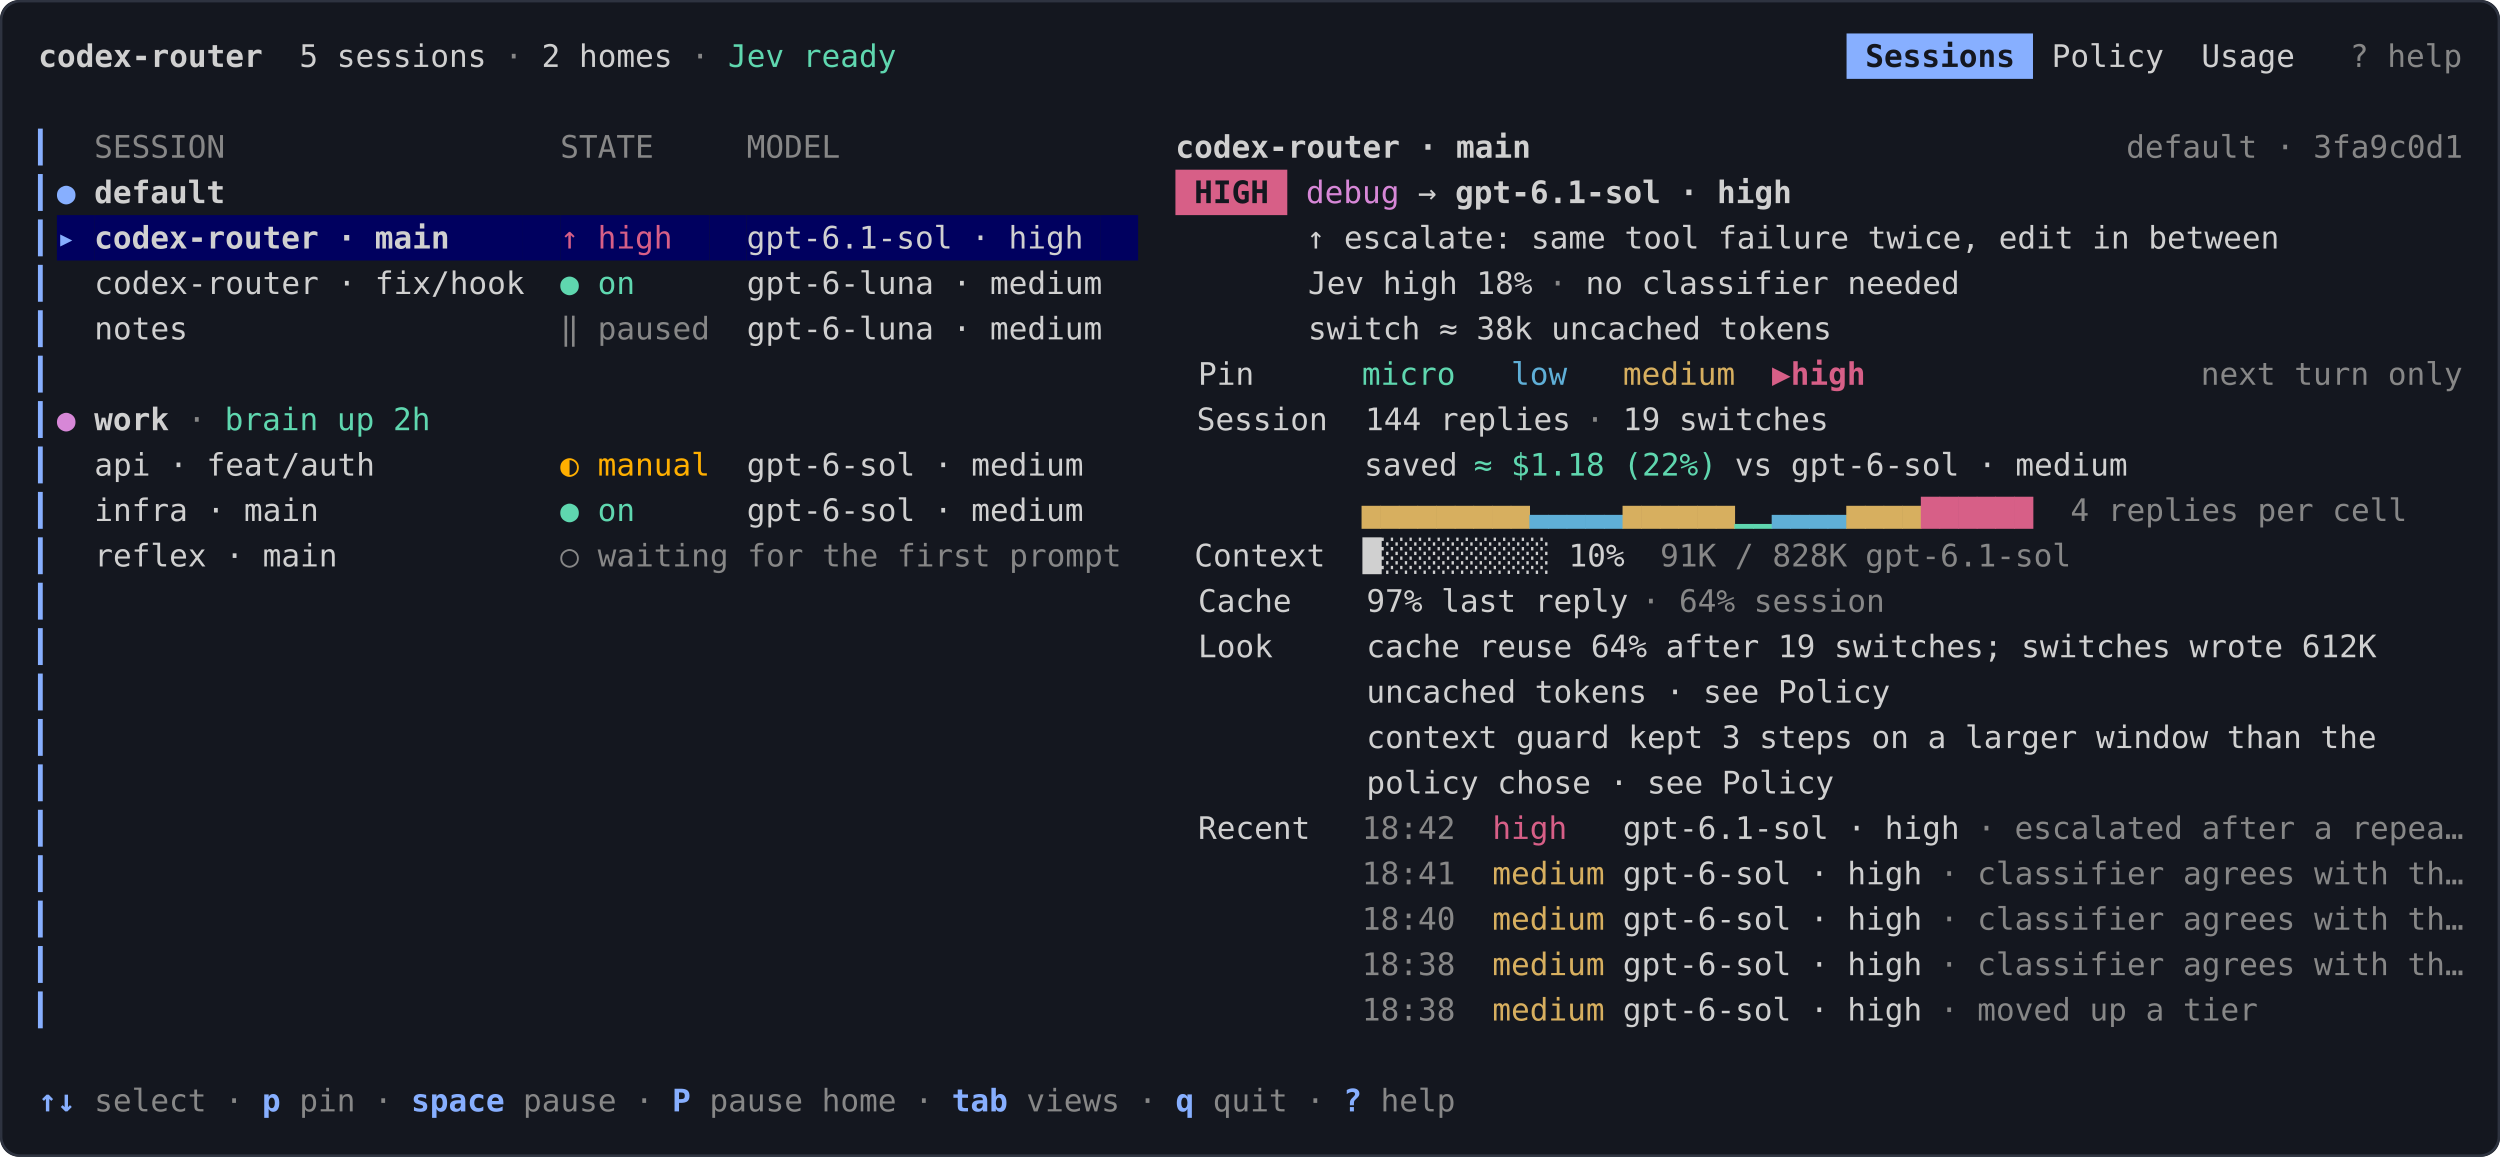
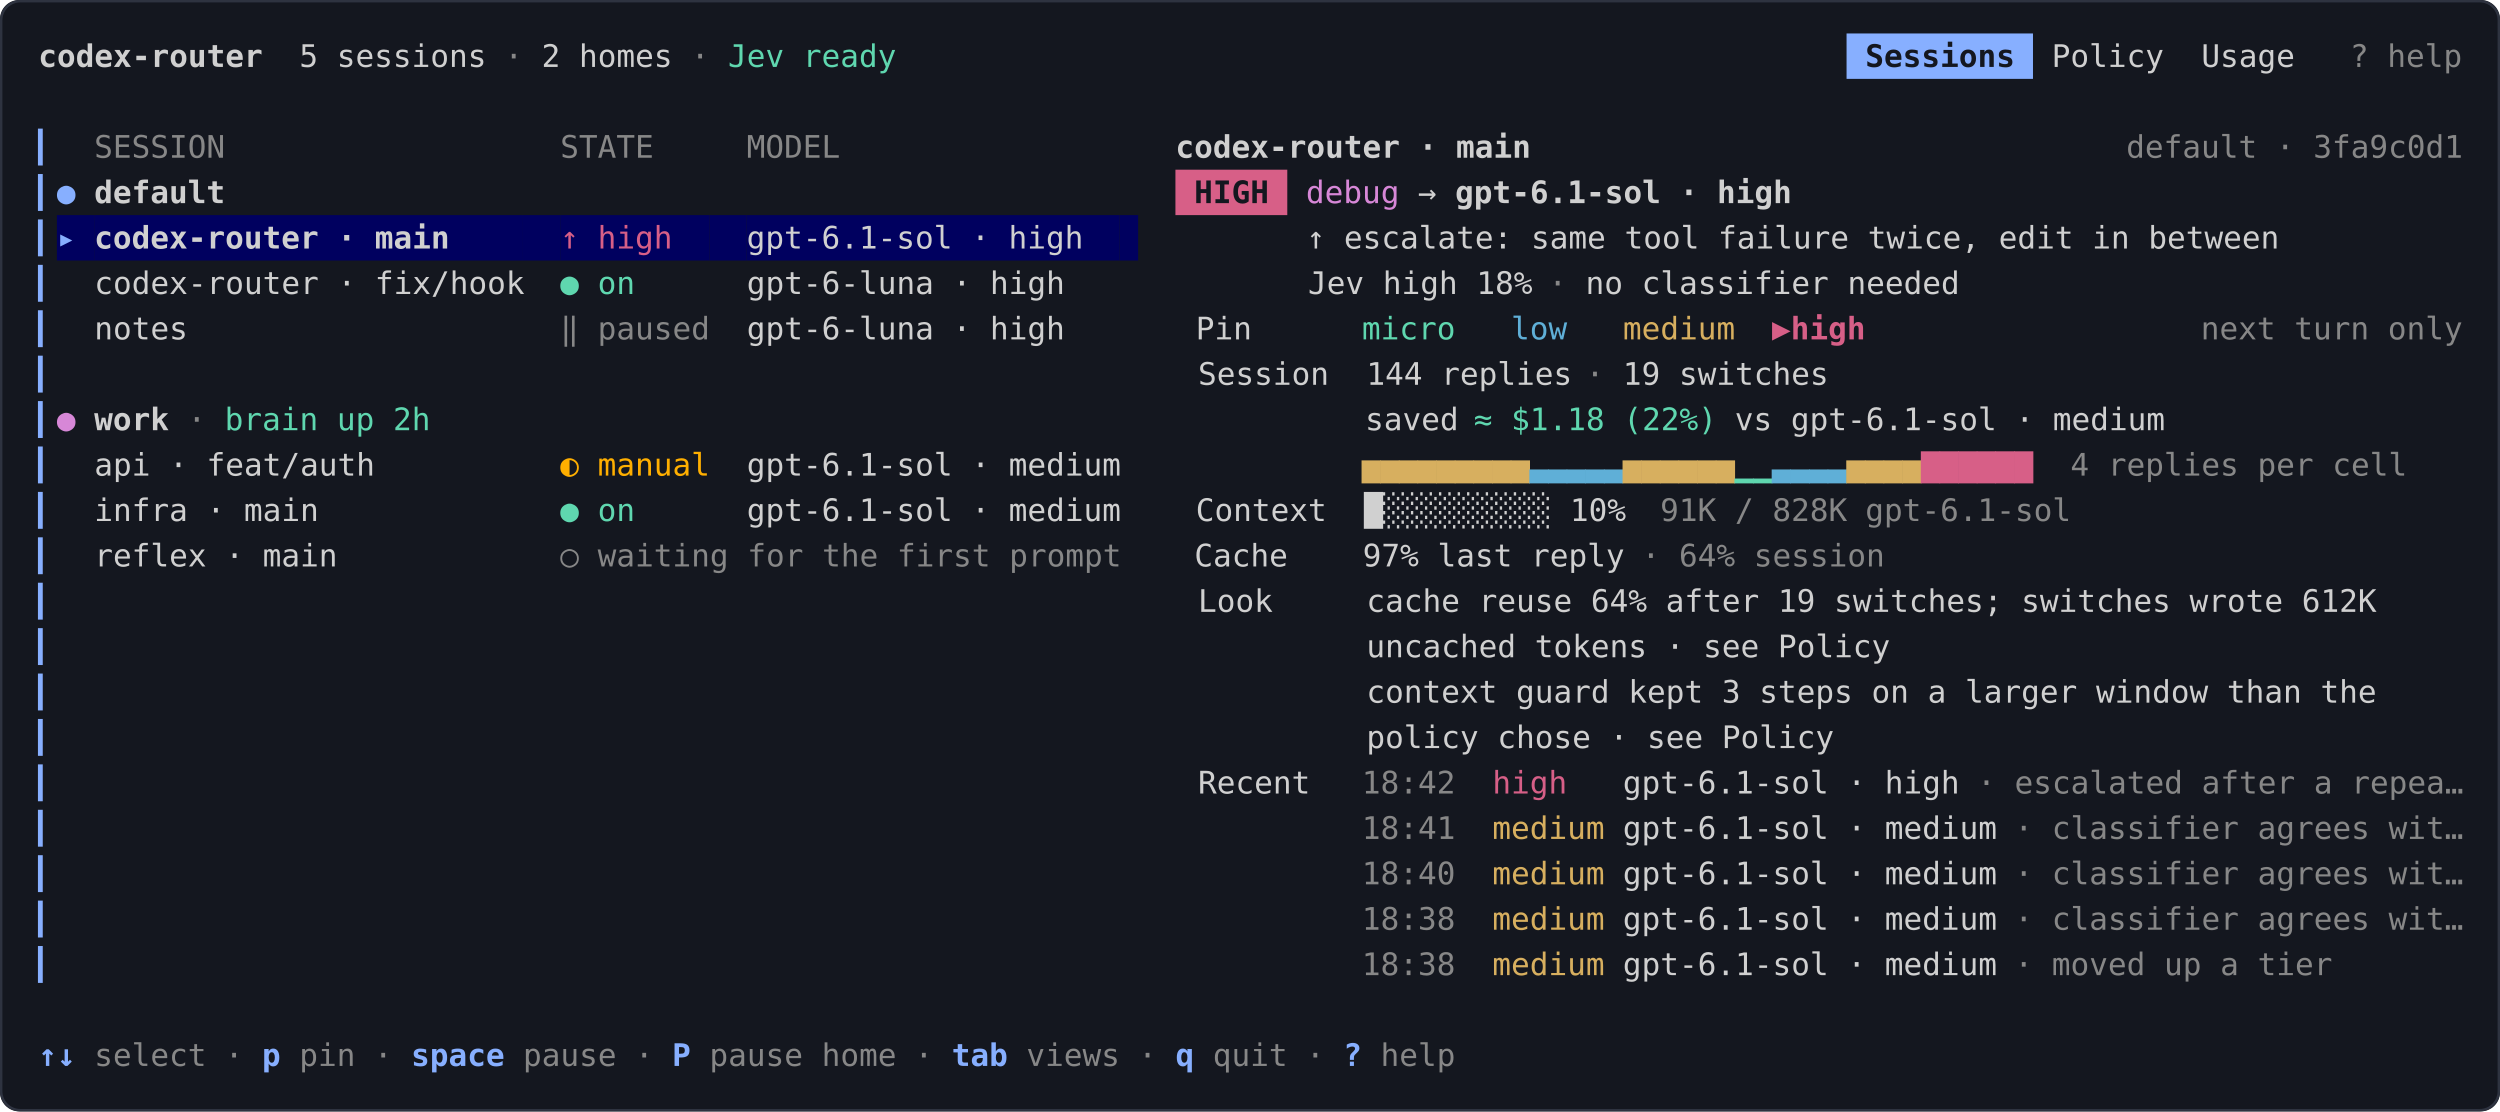
- <svg xmlns="http://www.w3.org/2000/svg" viewBox="0 0 1046 484" width="1046" height="484" role="img" aria-labelledby="title desc">
+ <svg xmlns="http://www.w3.org/2000/svg" viewBox="0 0 1046 465" width="1046" height="465" role="img" aria-labelledby="title desc">
  <style>text { font-family: ui-monospace, SFMono-Regular, Menlo, Consolas, 'DejaVu Sans Mono', monospace; font-size: 13px; }</style>
-   <rect width="1046" height="484" rx="8" fill="#14171f" />
-   <rect x="0.5" y="0.5" width="1045" height="483" rx="8" fill="none" stroke="#2e3340" />
+   <rect width="1046" height="465" rx="8" fill="#14171f" />
+   <rect x="0.5" y="0.5" width="1045" height="464" rx="8" fill="none" stroke="#2e3340" />
  <text x="16.0" y="28.0" fill="#d0d0d0" font-weight="700" xml:space="preserve">codex-router</text>
  <text x="109.6" y="28.0" fill="#d0d0d0" xml:space="preserve">  5 sessions</text>
  <text x="203.2" y="28.0" fill="#878787" xml:space="preserve"> · </text>
  <text x="226.6" y="28.0" fill="#d0d0d0" xml:space="preserve">2 homes</text>
  <text x="281.2" y="28.0" fill="#878787" xml:space="preserve"> · </text>
  <text x="304.6" y="28.0" fill="#5fd7af" xml:space="preserve">Jev ready</text>
  <rect x="772.6" y="14.0" width="78.0" height="19" fill="#87afff" />
  <text x="772.6" y="28.0" fill="#14171f" font-weight="700" xml:space="preserve"> Sessions </text>
  <text x="850.6" y="28.0" fill="#d0d0d0" xml:space="preserve"> Policy  Usage   </text>
  <text x="983.2" y="28.0" fill="#878787" xml:space="preserve">? help</text>
  <text x="16.0" y="66.0" fill="#87afff" xml:space="preserve">▎</text>
  <text x="39.4" y="66.0" fill="#878787" xml:space="preserve">SESSION                </text>
  <text x="234.4" y="66.0" fill="#878787" xml:space="preserve">STATE   </text>
-   <text x="312.4" y="66.0" fill="#878787" xml:space="preserve">MODEL              </text>
+   <text x="312.4" y="66.0" fill="#878787" xml:space="preserve">MODEL               </text>
  <text x="491.8" y="66.0" fill="#d0d0d0" font-weight="700" xml:space="preserve">codex-router · main</text>
  <text x="889.6" y="66.0" fill="#878787" xml:space="preserve">default · 3fa9c0d1</text>
  <text x="16.0" y="85.0" fill="#87afff" xml:space="preserve">▎</text>
  <text x="23.8" y="85.0" fill="#87afff" xml:space="preserve">● </text>
  <text x="39.4" y="85.0" fill="#d0d0d0" font-weight="700" xml:space="preserve">default</text>
  <rect x="491.8" y="71.0" width="46.8" height="19" fill="#d75f87" />
  <text x="491.8" y="85.0" fill="#14171f" font-weight="700" xml:space="preserve"> HIGH </text>
  <text x="546.4" y="85.0" fill="#d787d7" xml:space="preserve">debug</text>
  <text x="585.4" y="85.0" fill="#d0d0d0" xml:space="preserve"> → </text>
  <text x="608.8" y="85.0" fill="#d0d0d0" font-weight="700" xml:space="preserve">gpt-6.1-sol · high</text>
  <text x="16.0" y="104.0" fill="#87afff" xml:space="preserve">▎</text>
  <rect x="23.8" y="90.0" width="15.6" height="19" fill="#00005f" />
  <text x="23.8" y="104.0" fill="#87afff" font-weight="700" xml:space="preserve">▸ </text>
  <rect x="39.4" y="90.0" width="179.4" height="19" fill="#00005f" />
  <text x="39.4" y="104.0" fill="#d0d0d0" font-weight="700" xml:space="preserve">codex-router · main    </text>
  <rect x="218.8" y="90.0" width="15.6" height="19" fill="#00005f" />
  <rect x="234.4" y="90.0" width="62.4" height="19" fill="#00005f" />
  <text x="234.4" y="104.0" fill="#d75f87" xml:space="preserve">↑ high  </text>
  <rect x="296.8" y="90.0" width="15.6" height="19" fill="#00005f" />
-   <rect x="312.4" y="90.0" width="148.2" height="19" fill="#00005f" />
-   <text x="312.4" y="104.0" fill="#d0d0d0" xml:space="preserve">gpt-6.1-sol · high </text>
-   <rect x="460.6" y="90.0" width="15.6" height="19" fill="#00005f" />
+   <rect x="312.4" y="90.0" width="156.0" height="19" fill="#00005f" />
+   <text x="312.4" y="104.0" fill="#d0d0d0" xml:space="preserve">gpt-6.1-sol · high  </text>
+   <rect x="468.4" y="90.0" width="7.8" height="19" fill="#00005f" />
  <text x="476.2" y="104.0" fill="#d0d0d0" xml:space="preserve">         ↑ escalate: same tool failure twice, edit in between</text>
  <text x="16.0" y="123.0" fill="#87afff" xml:space="preserve">▎</text>
  <text x="23.8" y="123.0" fill="#d0d0d0" xml:space="preserve">  codex-router · fix/hook  </text>
  <text x="234.4" y="123.0" fill="#5fd7af" xml:space="preserve">● on    </text>
-   <text x="296.8" y="123.0" fill="#d0d0d0" xml:space="preserve">  gpt-6-luna · medium           Jev high 18%</text>
+   <text x="296.8" y="123.0" fill="#d0d0d0" xml:space="preserve">  gpt-6-luna · high             Jev high 18%</text>
  <text x="640.0" y="123.0" fill="#878787" xml:space="preserve"> · </text>
  <text x="663.4" y="123.0" fill="#d0d0d0" xml:space="preserve">no classifier needed</text>
  <text x="16.0" y="142.0" fill="#87afff" xml:space="preserve">▎</text>
  <text x="23.8" y="142.0" fill="#d0d0d0" xml:space="preserve">  notes                    </text>
  <text x="234.4" y="142.0" fill="#878787" xml:space="preserve">‖ paused</text>
-   <text x="296.8" y="142.0" fill="#d0d0d0" xml:space="preserve">  gpt-6-luna · medium           switch ≈ 38k uncached tokens</text>
+   <text x="296.8" y="142.0" fill="#d0d0d0" xml:space="preserve">  gpt-6-luna · high       Pin     </text>
+   <text x="562.0" y="142.0" fill="#5fd7af" xml:space="preserve"> micro  </text>
+   <text x="624.4" y="142.0" fill="#5fafd7" xml:space="preserve"> low  </text>
+   <text x="671.2" y="142.0" fill="#d7af5f" xml:space="preserve"> medium  </text>
+   <text x="741.4" y="142.0" fill="#d75f87" font-weight="700" xml:space="preserve">▶high  </text>
+   <text x="920.8" y="142.0" fill="#878787" xml:space="preserve">next turn only</text>
  <text x="16.0" y="161.0" fill="#87afff" xml:space="preserve">▎</text>
-   <text x="23.8" y="161.0" fill="#d0d0d0" xml:space="preserve">                                                             Pin     </text>
-   <text x="562.0" y="161.0" fill="#5fd7af" xml:space="preserve"> micro  </text>
-   <text x="624.4" y="161.0" fill="#5fafd7" xml:space="preserve"> low  </text>
-   <text x="671.2" y="161.0" fill="#d7af5f" xml:space="preserve"> medium  </text>
-   <text x="741.4" y="161.0" fill="#d75f87" font-weight="700" xml:space="preserve">▶high  </text>
-   <text x="920.8" y="161.0" fill="#878787" xml:space="preserve">next turn only</text>
+   <text x="23.8" y="161.0" fill="#d0d0d0" xml:space="preserve">                                                             Session  144 replies</text>
+   <text x="655.6" y="161.0" fill="#878787" xml:space="preserve"> · </text>
+   <text x="679.0" y="161.0" fill="#d0d0d0" xml:space="preserve">19 switches</text>
  <text x="16.0" y="180.0" fill="#87afff" xml:space="preserve">▎</text>
  <text x="23.8" y="180.0" fill="#d787d7" xml:space="preserve">● </text>
  <text x="39.4" y="180.0" fill="#d0d0d0" font-weight="700" xml:space="preserve">work</text>
  <text x="70.6" y="180.0" fill="#878787" xml:space="preserve"> · </text>
  <text x="94.0" y="180.0" fill="#5fd7af" xml:space="preserve">brain up 2h</text>
-   <text x="179.8" y="180.0" fill="#d0d0d0" xml:space="preserve">                                         Session  144 replies</text>
-   <text x="655.6" y="180.0" fill="#878787" xml:space="preserve"> · </text>
-   <text x="679.0" y="180.0" fill="#d0d0d0" xml:space="preserve">19 switches</text>
+   <text x="179.8" y="180.0" fill="#d0d0d0" xml:space="preserve">                                                  saved </text>
+   <text x="616.6" y="180.0" fill="#5fd7af" xml:space="preserve">≈ $1.18 (22%)</text>
+   <text x="718.0" y="180.0" fill="#d0d0d0" xml:space="preserve"> vs gpt-6.1-sol · medium</text>
  <text x="16.0" y="199.0" fill="#87afff" xml:space="preserve">▎</text>
  <text x="23.8" y="199.0" fill="#d0d0d0" xml:space="preserve">  api · feat/auth          </text>
  <text x="234.4" y="199.0" fill="#ffaf00" xml:space="preserve">◐ manual</text>
-   <text x="296.8" y="199.0" fill="#d0d0d0" xml:space="preserve">  gpt-6-sol · medium               saved </text>
-   <text x="616.6" y="199.0" fill="#5fd7af" xml:space="preserve">≈ $1.18 (22%)</text>
-   <text x="718.0" y="199.0" fill="#d0d0d0" xml:space="preserve"> vs gpt-6-sol · medium</text>
+   <text x="296.8" y="199.0" fill="#d0d0d0" xml:space="preserve">  gpt-6.1-sol · medium             </text>
+   <text x="569.8" y="199.0" fill="#d7af5f" xml:space="preserve">▅</text>
+   <text x="577.6" y="199.0" fill="#d7af5f" xml:space="preserve">▅</text>
+   <text x="585.4" y="199.0" fill="#d7af5f" xml:space="preserve">▅</text>
+   <text x="593.2" y="199.0" fill="#d7af5f" xml:space="preserve">▅</text>
+   <text x="601.0" y="199.0" fill="#d7af5f" xml:space="preserve">▅</text>
+   <text x="608.8" y="199.0" fill="#d7af5f" xml:space="preserve">▅</text>
+   <text x="616.6" y="199.0" fill="#d7af5f" xml:space="preserve">▅</text>
+   <text x="624.4" y="199.0" fill="#d7af5f" xml:space="preserve">▅</text>
+   <text x="632.2" y="199.0" fill="#d7af5f" xml:space="preserve">▅</text>
+   <text x="640.0" y="199.0" fill="#5fafd7" xml:space="preserve">▃</text>
+   <text x="647.8" y="199.0" fill="#5fafd7" xml:space="preserve">▃</text>
+   <text x="655.6" y="199.0" fill="#5fafd7" xml:space="preserve">▃</text>
+   <text x="663.4" y="199.0" fill="#5fafd7" xml:space="preserve">▃</text>
+   <text x="671.2" y="199.0" fill="#5fafd7" xml:space="preserve">▃</text>
+   <text x="679.0" y="199.0" fill="#d7af5f" xml:space="preserve">▅</text>
+   <text x="686.8" y="199.0" fill="#d7af5f" xml:space="preserve">▅</text>
+   <text x="694.6" y="199.0" fill="#d7af5f" xml:space="preserve">▅</text>
+   <text x="702.4" y="199.0" fill="#d7af5f" xml:space="preserve">▅</text>
+   <text x="710.2" y="199.0" fill="#d7af5f" xml:space="preserve">▅</text>
+   <text x="718.0" y="199.0" fill="#d7af5f" xml:space="preserve">▅</text>
+   <text x="725.8" y="199.0" fill="#5fd7af" xml:space="preserve">▁</text>
+   <text x="733.6" y="199.0" fill="#5fd7af" xml:space="preserve">▁</text>
+   <text x="741.4" y="199.0" fill="#5fafd7" xml:space="preserve">▃</text>
+   <text x="749.2" y="199.0" fill="#5fafd7" xml:space="preserve">▃</text>
+   <text x="757.0" y="199.0" fill="#5fafd7" xml:space="preserve">▃</text>
+   <text x="764.8" y="199.0" fill="#5fafd7" xml:space="preserve">▃</text>
+   <text x="772.6" y="199.0" fill="#d7af5f" xml:space="preserve">▅</text>
+   <text x="780.4" y="199.0" fill="#d7af5f" xml:space="preserve">▅</text>
+   <text x="788.2" y="199.0" fill="#d7af5f" xml:space="preserve">▅</text>
+   <text x="796.0" y="199.0" fill="#d7af5f" xml:space="preserve">▅</text>
+   <text x="803.8" y="199.0" fill="#d75f87" xml:space="preserve">▇</text>
+   <text x="811.6" y="199.0" fill="#d75f87" xml:space="preserve">▇</text>
+   <text x="819.4" y="199.0" fill="#d75f87" xml:space="preserve">▇</text>
+   <text x="827.2" y="199.0" fill="#d75f87" xml:space="preserve">▇</text>
+   <text x="835.0" y="199.0" fill="#d75f87" xml:space="preserve">▇</text>
+   <text x="842.8" y="199.0" fill="#d75f87" xml:space="preserve">▇</text>
+   <text x="850.6" y="199.0" fill="#878787" xml:space="preserve">  4 replies per cell</text>
  <text x="16.0" y="218.0" fill="#87afff" xml:space="preserve">▎</text>
  <text x="23.8" y="218.0" fill="#d0d0d0" xml:space="preserve">  infra · main             </text>
  <text x="234.4" y="218.0" fill="#5fd7af" xml:space="preserve">● on    </text>
-   <text x="296.8" y="218.0" fill="#d0d0d0" xml:space="preserve">  gpt-6-sol · medium               </text>
-   <text x="569.8" y="218.0" fill="#d7af5f" xml:space="preserve">▅</text>
-   <text x="577.6" y="218.0" fill="#d7af5f" xml:space="preserve">▅</text>
-   <text x="585.4" y="218.0" fill="#d7af5f" xml:space="preserve">▅</text>
-   <text x="593.2" y="218.0" fill="#d7af5f" xml:space="preserve">▅</text>
-   <text x="601.0" y="218.0" fill="#d7af5f" xml:space="preserve">▅</text>
-   <text x="608.8" y="218.0" fill="#d7af5f" xml:space="preserve">▅</text>
-   <text x="616.6" y="218.0" fill="#d7af5f" xml:space="preserve">▅</text>
-   <text x="624.4" y="218.0" fill="#d7af5f" xml:space="preserve">▅</text>
-   <text x="632.2" y="218.0" fill="#d7af5f" xml:space="preserve">▅</text>
-   <text x="640.0" y="218.0" fill="#5fafd7" xml:space="preserve">▃</text>
-   <text x="647.8" y="218.0" fill="#5fafd7" xml:space="preserve">▃</text>
-   <text x="655.6" y="218.0" fill="#5fafd7" xml:space="preserve">▃</text>
-   <text x="663.4" y="218.0" fill="#5fafd7" xml:space="preserve">▃</text>
-   <text x="671.2" y="218.0" fill="#5fafd7" xml:space="preserve">▃</text>
-   <text x="679.0" y="218.0" fill="#d7af5f" xml:space="preserve">▅</text>
-   <text x="686.8" y="218.0" fill="#d7af5f" xml:space="preserve">▅</text>
-   <text x="694.6" y="218.0" fill="#d7af5f" xml:space="preserve">▅</text>
-   <text x="702.4" y="218.0" fill="#d7af5f" xml:space="preserve">▅</text>
-   <text x="710.2" y="218.0" fill="#d7af5f" xml:space="preserve">▅</text>
-   <text x="718.0" y="218.0" fill="#d7af5f" xml:space="preserve">▅</text>
-   <text x="725.8" y="218.0" fill="#5fd7af" xml:space="preserve">▁</text>
-   <text x="733.6" y="218.0" fill="#5fd7af" xml:space="preserve">▁</text>
-   <text x="741.4" y="218.0" fill="#5fafd7" xml:space="preserve">▃</text>
-   <text x="749.2" y="218.0" fill="#5fafd7" xml:space="preserve">▃</text>
-   <text x="757.0" y="218.0" fill="#5fafd7" xml:space="preserve">▃</text>
-   <text x="764.8" y="218.0" fill="#5fafd7" xml:space="preserve">▃</text>
-   <text x="772.6" y="218.0" fill="#d7af5f" xml:space="preserve">▅</text>
-   <text x="780.4" y="218.0" fill="#d7af5f" xml:space="preserve">▅</text>
-   <text x="788.2" y="218.0" fill="#d7af5f" xml:space="preserve">▅</text>
-   <text x="796.0" y="218.0" fill="#d7af5f" xml:space="preserve">▅</text>
-   <text x="803.8" y="218.0" fill="#d75f87" xml:space="preserve">▇</text>
-   <text x="811.6" y="218.0" fill="#d75f87" xml:space="preserve">▇</text>
-   <text x="819.4" y="218.0" fill="#d75f87" xml:space="preserve">▇</text>
-   <text x="827.2" y="218.0" fill="#d75f87" xml:space="preserve">▇</text>
-   <text x="835.0" y="218.0" fill="#d75f87" xml:space="preserve">▇</text>
-   <text x="842.8" y="218.0" fill="#d75f87" xml:space="preserve">▇</text>
-   <text x="850.6" y="218.0" fill="#878787" xml:space="preserve">  4 replies per cell</text>
+   <text x="296.8" y="218.0" fill="#d0d0d0" xml:space="preserve">  gpt-6.1-sol · medium    Context  █░░░░░░░░░ 10%  </text>
+   <text x="694.6" y="218.0" fill="#878787" xml:space="preserve">91K / 828K</text>
+   <text x="772.6" y="218.0" fill="#878787" xml:space="preserve"> gpt-6.1-sol</text>
  <text x="16.0" y="237.0" fill="#87afff" xml:space="preserve">▎</text>
  <text x="23.8" y="237.0" fill="#d0d0d0" xml:space="preserve">  reflex · main            </text>
  <text x="234.4" y="237.0" fill="#878787" xml:space="preserve">○ waiting for the first prompt</text>
-   <text x="468.4" y="237.0" fill="#d0d0d0" xml:space="preserve">    Context  █░░░░░░░░░ 10%  </text>
-   <text x="694.6" y="237.0" fill="#878787" xml:space="preserve">91K / 828K</text>
-   <text x="772.6" y="237.0" fill="#878787" xml:space="preserve"> gpt-6.1-sol</text>
+   <text x="468.4" y="237.0" fill="#d0d0d0" xml:space="preserve">    Cache    97% last reply</text>
+   <text x="679.0" y="237.0" fill="#878787" xml:space="preserve"> · 64% session</text>
  <text x="16.0" y="256.0" fill="#87afff" xml:space="preserve">▎</text>
-   <text x="23.8" y="256.0" fill="#d0d0d0" xml:space="preserve">                                                             Cache    97% last reply</text>
-   <text x="679.0" y="256.0" fill="#878787" xml:space="preserve"> · 64% session</text>
+   <text x="23.8" y="256.0" fill="#d0d0d0" xml:space="preserve">                                                             Look     cache reuse 64% after 19 switches; switches wrote 612K</text>
  <text x="16.0" y="275.0" fill="#87afff" xml:space="preserve">▎</text>
-   <text x="23.8" y="275.0" fill="#d0d0d0" xml:space="preserve">                                                             Look     cache reuse 64% after 19 switches; switches wrote 612K</text>
+   <text x="23.8" y="275.0" fill="#d0d0d0" xml:space="preserve">                                                                      uncached tokens · see Policy</text>
  <text x="16.0" y="294.0" fill="#87afff" xml:space="preserve">▎</text>
-   <text x="23.8" y="294.0" fill="#d0d0d0" xml:space="preserve">                                                                      uncached tokens · see Policy</text>
+   <text x="23.8" y="294.0" fill="#d0d0d0" xml:space="preserve">                                                                      context guard kept 3 steps on a larger window than the</text>
  <text x="16.0" y="313.0" fill="#87afff" xml:space="preserve">▎</text>
-   <text x="23.8" y="313.0" fill="#d0d0d0" xml:space="preserve">                                                                      context guard kept 3 steps on a larger window than the</text>
+   <text x="23.8" y="313.0" fill="#d0d0d0" xml:space="preserve">                                                                      policy chose · see Policy</text>
  <text x="16.0" y="332.0" fill="#87afff" xml:space="preserve">▎</text>
-   <text x="23.8" y="332.0" fill="#d0d0d0" xml:space="preserve">                                                                      policy chose · see Policy</text>
+   <text x="23.8" y="332.0" fill="#d0d0d0" xml:space="preserve">                                                             Recent   </text>
+   <text x="569.8" y="332.0" fill="#878787" xml:space="preserve">18:42  </text>
+   <text x="624.4" y="332.0" fill="#d75f87" xml:space="preserve">high   </text>
+   <text x="679.0" y="332.0" fill="#d0d0d0" xml:space="preserve">gpt-6.1-sol · high</text>
+   <text x="819.4" y="332.0" fill="#878787" xml:space="preserve"> · escalated after a repea…</text>
  <text x="16.0" y="351.0" fill="#87afff" xml:space="preserve">▎</text>
-   <text x="23.8" y="351.0" fill="#d0d0d0" xml:space="preserve">                                                             Recent   </text>
-   <text x="569.8" y="351.0" fill="#878787" xml:space="preserve">18:42  </text>
-   <text x="624.4" y="351.0" fill="#d75f87" xml:space="preserve">high   </text>
-   <text x="679.0" y="351.0" fill="#d0d0d0" xml:space="preserve">gpt-6.1-sol · high</text>
-   <text x="819.4" y="351.0" fill="#878787" xml:space="preserve"> · escalated after a repea…</text>
+   <text x="569.8" y="351.0" fill="#878787" xml:space="preserve">18:41  </text>
+   <text x="624.4" y="351.0" fill="#d7af5f" xml:space="preserve">medium </text>
+   <text x="679.0" y="351.0" fill="#d0d0d0" xml:space="preserve">gpt-6.1-sol · medium</text>
+   <text x="835.0" y="351.0" fill="#878787" xml:space="preserve"> · classifier agrees wit…</text>
  <text x="16.0" y="370.0" fill="#87afff" xml:space="preserve">▎</text>
-   <text x="569.8" y="370.0" fill="#878787" xml:space="preserve">18:41  </text>
+   <text x="569.8" y="370.0" fill="#878787" xml:space="preserve">18:40  </text>
  <text x="624.4" y="370.0" fill="#d7af5f" xml:space="preserve">medium </text>
-   <text x="679.0" y="370.0" fill="#d0d0d0" xml:space="preserve">gpt-6-sol · high</text>
-   <text x="803.8" y="370.0" fill="#878787" xml:space="preserve"> · classifier agrees with th…</text>
+   <text x="679.0" y="370.0" fill="#d0d0d0" xml:space="preserve">gpt-6.1-sol · medium</text>
+   <text x="835.0" y="370.0" fill="#878787" xml:space="preserve"> · classifier agrees wit…</text>
  <text x="16.0" y="389.0" fill="#87afff" xml:space="preserve">▎</text>
-   <text x="569.8" y="389.0" fill="#878787" xml:space="preserve">18:40  </text>
+   <text x="569.8" y="389.0" fill="#878787" xml:space="preserve">18:38  </text>
  <text x="624.4" y="389.0" fill="#d7af5f" xml:space="preserve">medium </text>
-   <text x="679.0" y="389.0" fill="#d0d0d0" xml:space="preserve">gpt-6-sol · high</text>
-   <text x="803.8" y="389.0" fill="#878787" xml:space="preserve"> · classifier agrees with th…</text>
+   <text x="679.0" y="389.0" fill="#d0d0d0" xml:space="preserve">gpt-6.1-sol · medium</text>
+   <text x="835.0" y="389.0" fill="#878787" xml:space="preserve"> · classifier agrees wit…</text>
  <text x="16.0" y="408.0" fill="#87afff" xml:space="preserve">▎</text>
  <text x="569.8" y="408.0" fill="#878787" xml:space="preserve">18:38  </text>
  <text x="624.4" y="408.0" fill="#d7af5f" xml:space="preserve">medium </text>
-   <text x="679.0" y="408.0" fill="#d0d0d0" xml:space="preserve">gpt-6-sol · high</text>
-   <text x="803.8" y="408.0" fill="#878787" xml:space="preserve"> · classifier agrees with th…</text>
-   <text x="16.0" y="427.0" fill="#87afff" xml:space="preserve">▎</text>
-   <text x="569.8" y="427.0" fill="#878787" xml:space="preserve">18:38  </text>
-   <text x="624.4" y="427.0" fill="#d7af5f" xml:space="preserve">medium </text>
-   <text x="679.0" y="427.0" fill="#d0d0d0" xml:space="preserve">gpt-6-sol · high</text>
-   <text x="803.8" y="427.0" fill="#878787" xml:space="preserve"> · moved up a tier</text>
-   <text x="16.0" y="465.0" fill="#87afff" font-weight="700" xml:space="preserve">↑↓</text>
-   <text x="31.6" y="465.0" fill="#878787" xml:space="preserve"> select</text>
-   <text x="86.2" y="465.0" fill="#878787" xml:space="preserve"> · </text>
-   <text x="109.6" y="465.0" fill="#87afff" font-weight="700" xml:space="preserve">p</text>
-   <text x="117.4" y="465.0" fill="#878787" xml:space="preserve"> pin</text>
-   <text x="148.6" y="465.0" fill="#878787" xml:space="preserve"> · </text>
-   <text x="172.0" y="465.0" fill="#87afff" font-weight="700" xml:space="preserve">space</text>
-   <text x="211.0" y="465.0" fill="#878787" xml:space="preserve"> pause</text>
-   <text x="257.8" y="465.0" fill="#878787" xml:space="preserve"> · </text>
-   <text x="281.2" y="465.0" fill="#87afff" font-weight="700" xml:space="preserve">P</text>
-   <text x="289.0" y="465.0" fill="#878787" xml:space="preserve"> pause home</text>
-   <text x="374.8" y="465.0" fill="#878787" xml:space="preserve"> · </text>
-   <text x="398.2" y="465.0" fill="#87afff" font-weight="700" xml:space="preserve">tab</text>
-   <text x="421.6" y="465.0" fill="#878787" xml:space="preserve"> views</text>
-   <text x="468.4" y="465.0" fill="#878787" xml:space="preserve"> · </text>
-   <text x="491.8" y="465.0" fill="#87afff" font-weight="700" xml:space="preserve">q</text>
-   <text x="499.6" y="465.0" fill="#878787" xml:space="preserve"> quit</text>
-   <text x="538.6" y="465.0" fill="#878787" xml:space="preserve"> · </text>
-   <text x="562.0" y="465.0" fill="#87afff" font-weight="700" xml:space="preserve">?</text>
-   <text x="569.8" y="465.0" fill="#878787" xml:space="preserve"> help</text>
+   <text x="679.0" y="408.0" fill="#d0d0d0" xml:space="preserve">gpt-6.1-sol · medium</text>
+   <text x="835.0" y="408.0" fill="#878787" xml:space="preserve"> · moved up a tier</text>
+   <text x="16.0" y="446.0" fill="#87afff" font-weight="700" xml:space="preserve">↑↓</text>
+   <text x="31.6" y="446.0" fill="#878787" xml:space="preserve"> select</text>
+   <text x="86.2" y="446.0" fill="#878787" xml:space="preserve"> · </text>
+   <text x="109.6" y="446.0" fill="#87afff" font-weight="700" xml:space="preserve">p</text>
+   <text x="117.4" y="446.0" fill="#878787" xml:space="preserve"> pin</text>
+   <text x="148.6" y="446.0" fill="#878787" xml:space="preserve"> · </text>
+   <text x="172.0" y="446.0" fill="#87afff" font-weight="700" xml:space="preserve">space</text>
+   <text x="211.0" y="446.0" fill="#878787" xml:space="preserve"> pause</text>
+   <text x="257.8" y="446.0" fill="#878787" xml:space="preserve"> · </text>
+   <text x="281.2" y="446.0" fill="#87afff" font-weight="700" xml:space="preserve">P</text>
+   <text x="289.0" y="446.0" fill="#878787" xml:space="preserve"> pause home</text>
+   <text x="374.8" y="446.0" fill="#878787" xml:space="preserve"> · </text>
+   <text x="398.2" y="446.0" fill="#87afff" font-weight="700" xml:space="preserve">tab</text>
+   <text x="421.6" y="446.0" fill="#878787" xml:space="preserve"> views</text>
+   <text x="468.4" y="446.0" fill="#878787" xml:space="preserve"> · </text>
+   <text x="491.8" y="446.0" fill="#87afff" font-weight="700" xml:space="preserve">q</text>
+   <text x="499.6" y="446.0" fill="#878787" xml:space="preserve"> quit</text>
+   <text x="538.6" y="446.0" fill="#878787" xml:space="preserve"> · </text>
+   <text x="562.0" y="446.0" fill="#87afff" font-weight="700" xml:space="preserve">?</text>
+   <text x="569.8" y="446.0" fill="#878787" xml:space="preserve"> help</text>
</svg>
